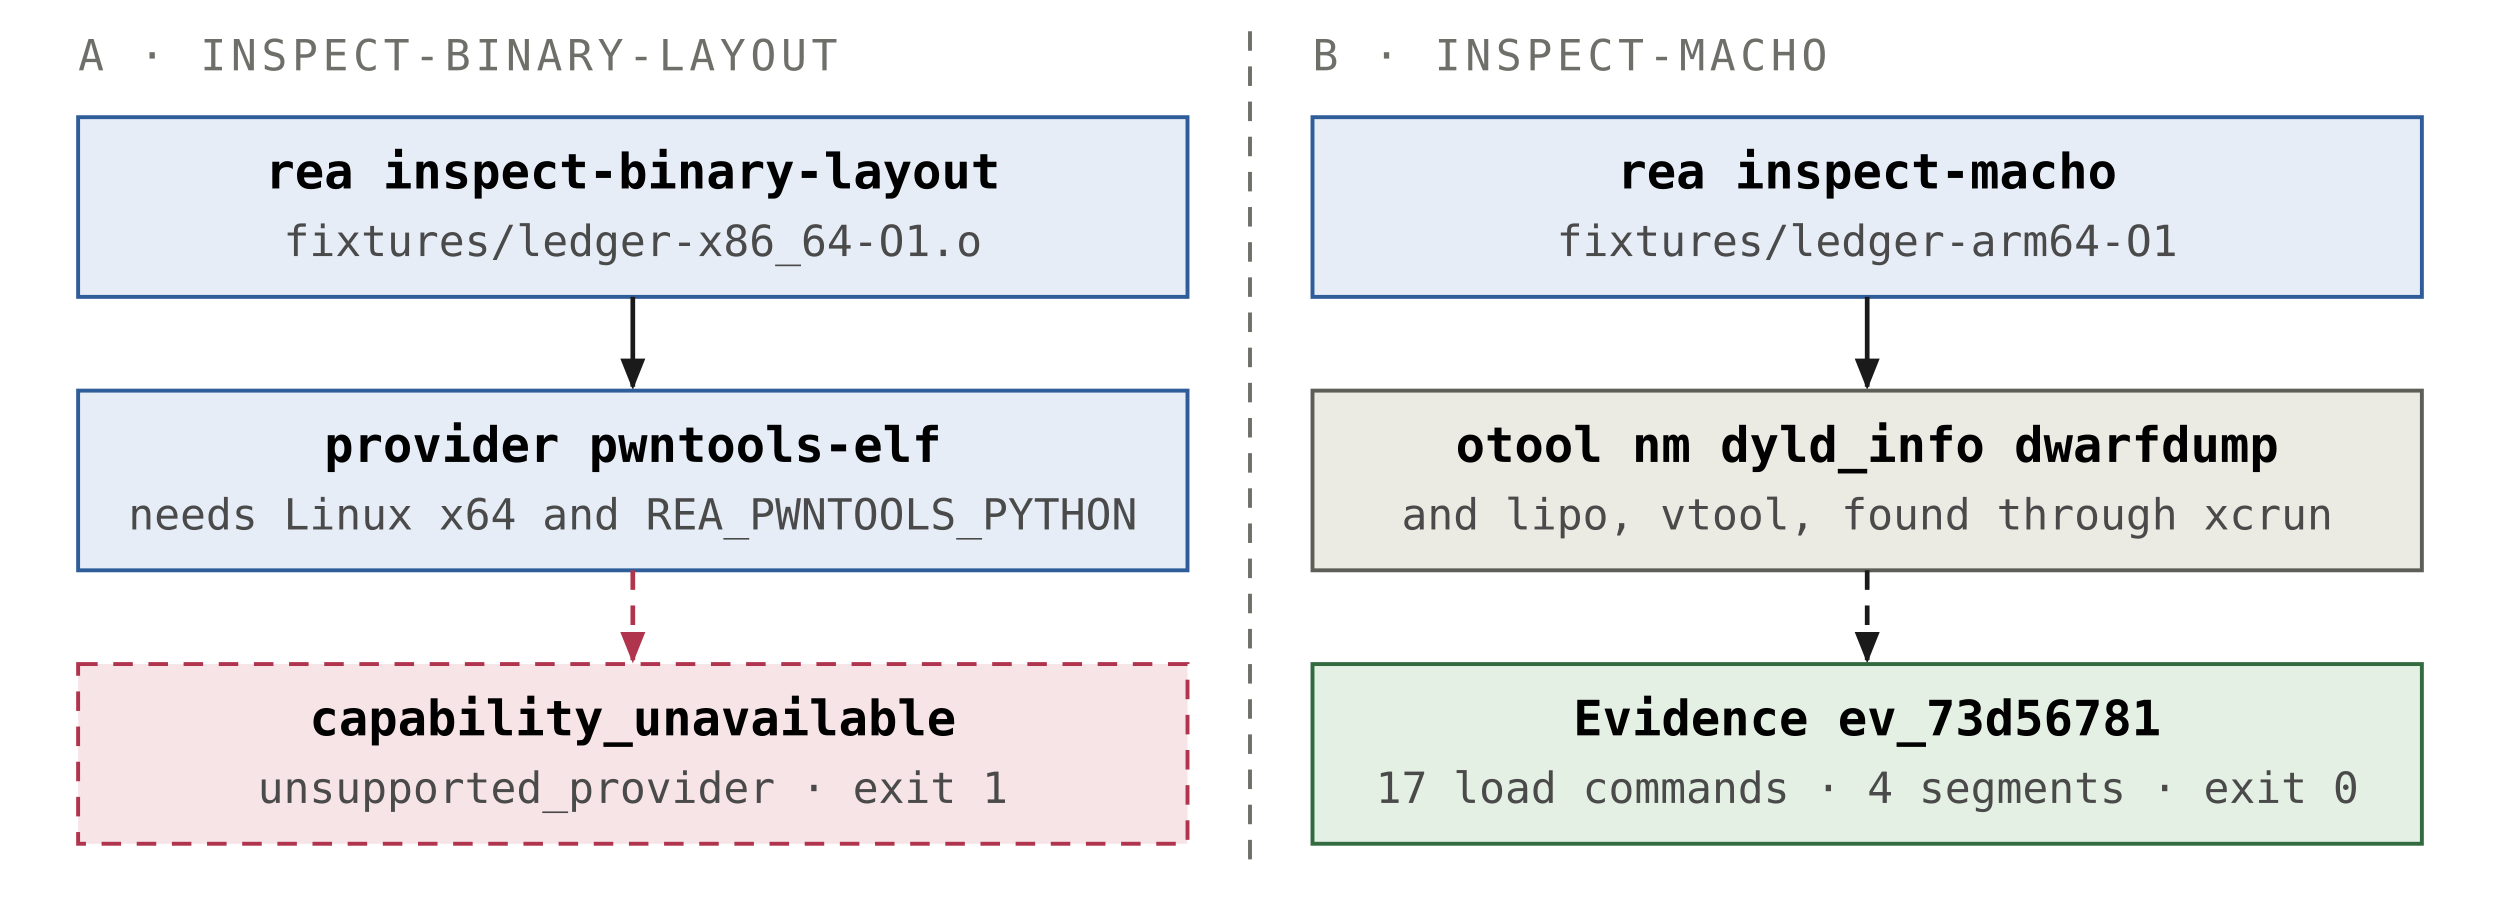
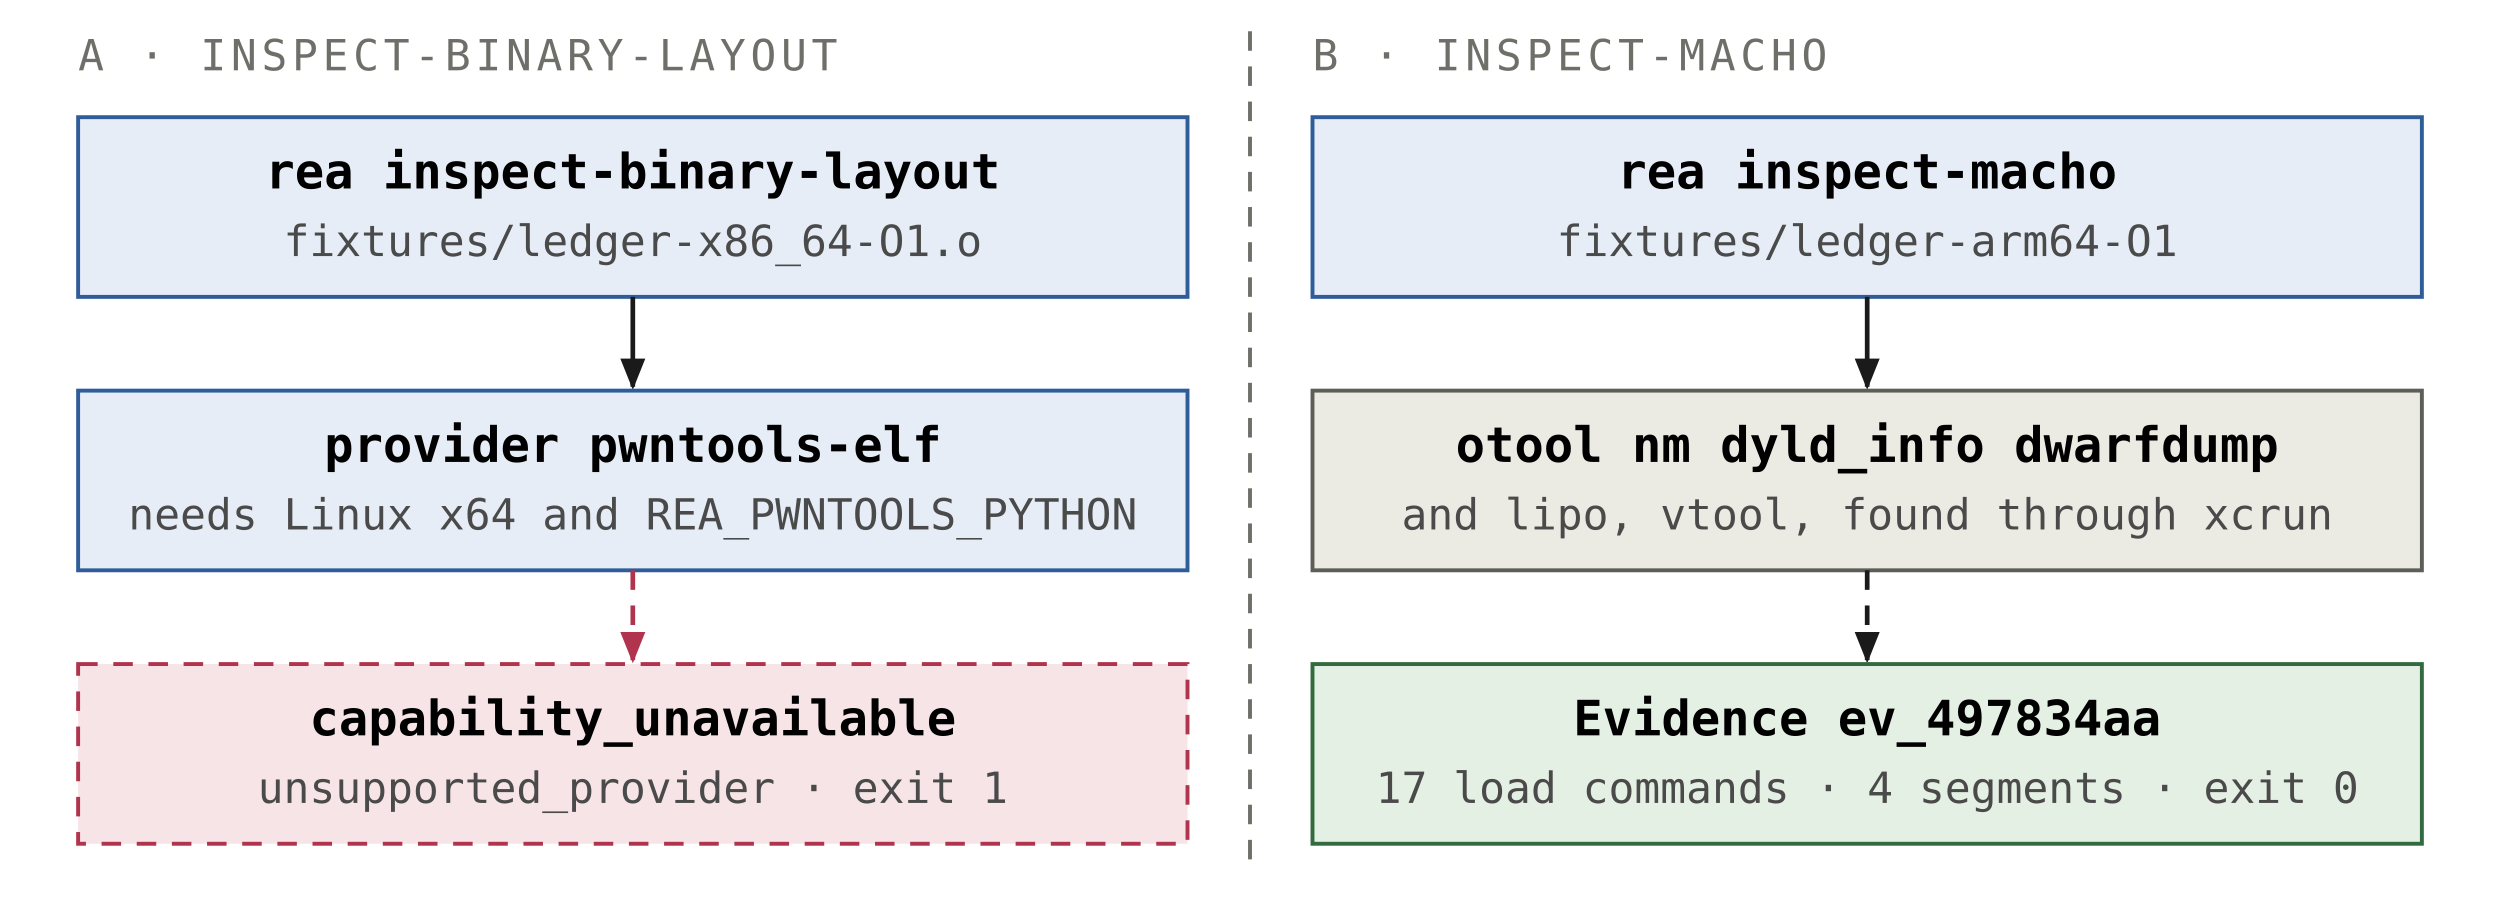
<svg xmlns="http://www.w3.org/2000/svg" viewBox="0 0 640 232" role="img" aria-labelledby="fig-3-2-title fig-3-2-desc" font-family="JetBrains Mono, ui-monospace, monospace">
  <defs>
    <marker id="fig-3-2-head-ink" viewBox="0 0 10 10" refX="9" refY="5" markerWidth="8" markerHeight="8" markerUnits="userSpaceOnUse" orient="auto-start-reverse">
      <path d="M0 1 L10 5 L0 9 z" fill="var(--m-ink, #1a1a1a)" />
    </marker>
    <marker id="fig-3-2-head-rose" viewBox="0 0 10 10" refX="9" refY="5" markerWidth="8" markerHeight="8" markerUnits="userSpaceOnUse" orient="auto-start-reverse">
      <path d="M0 1 L10 5 L0 9 z" fill="var(--m-rose-ink, #b0344d)" />
    </marker>
  </defs>
  <text x="20" y="18" font-size="11" letter-spacing="1.2" fill="var(--m-ink-mute, #6f6f6a)">A · INSPECT-BINARY-LAYOUT</text>
  <text x="336" y="18" font-size="11" letter-spacing="1.2" fill="var(--m-ink-mute, #6f6f6a)">B · INSPECT-MACHO</text>
  <line x1="320" y1="8" x2="320" y2="224" stroke="var(--m-ink-mute, #6f6f6a)" stroke-width="1" stroke-dasharray="5 4" />
  <rect x="20" y="30" width="284" height="46" fill="var(--m-blue-fill, #e6edf6)" stroke="var(--m-blue-ink, #2f5d9a)" />
  <text x="162" y="48.25" font-size="12.5" text-anchor="middle" font-weight="700">rea inspect-binary-layout</text>
  <text x="162" y="65.55" font-size="11" text-anchor="middle" class="m-serif" fill="var(--m-ink-soft, #4a4a4a)">fixtures/ledger-x86_64-O1.o</text>
  <line x1="162" y1="76" x2="162" y2="99" stroke="var(--m-ink, #1a1a1a)" stroke-width="1.2" marker-end="url(#fig-3-2-head-ink)" />
  <rect x="20" y="100" width="284" height="46" fill="var(--m-blue-fill, #e6edf6)" stroke="var(--m-blue-ink, #2f5d9a)" />
  <text x="162" y="118.25" font-size="12.5" text-anchor="middle" font-weight="700">provider pwntools-elf</text>
  <text x="162" y="135.55" font-size="11" text-anchor="middle" class="m-serif" fill="var(--m-ink-soft, #4a4a4a)">needs Linux x64 and REA_PWNTOOLS_PYTHON</text>
  <line x1="162" y1="146" x2="162" y2="169" stroke="var(--m-rose-ink, #b0344d)" stroke-width="1.2" stroke-dasharray="5 4" marker-end="url(#fig-3-2-head-rose)" />
  <rect x="20" y="170" width="284" height="46" fill="var(--m-rose-fill, #f7e4e7)" stroke="var(--m-rose-ink, #b0344d)" stroke-dasharray="5 4" />
  <text x="162" y="188.25" font-size="12.5" text-anchor="middle" font-weight="700">capability_unavailable</text>
  <text x="162" y="205.55" font-size="11" text-anchor="middle" class="m-serif" fill="var(--m-ink-soft, #4a4a4a)">unsupported_provider · exit 1</text>
  <rect x="336" y="30" width="284" height="46" fill="var(--m-blue-fill, #e6edf6)" stroke="var(--m-blue-ink, #2f5d9a)" />
  <text x="478" y="48.25" font-size="12.5" text-anchor="middle" font-weight="700">rea inspect-macho</text>
  <text x="478" y="65.55" font-size="11" text-anchor="middle" class="m-serif" fill="var(--m-ink-soft, #4a4a4a)">fixtures/ledger-arm64-O1</text>
  <line x1="478" y1="76" x2="478" y2="99" stroke="var(--m-ink, #1a1a1a)" stroke-width="1.2" marker-end="url(#fig-3-2-head-ink)" />
  <rect x="336" y="100" width="284" height="46" fill="var(--m-grey-fill, #ecebe3)" stroke="var(--m-grey-ink, #5e5e59)" />
  <text x="478" y="118.25" font-size="12.5" text-anchor="middle" font-weight="700">otool nm dyld_info dwarfdump</text>
  <text x="478" y="135.55" font-size="11" text-anchor="middle" class="m-serif" fill="var(--m-ink-soft, #4a4a4a)">and lipo, vtool, found through xcrun</text>
  <line x1="478" y1="146" x2="478" y2="169" stroke="var(--m-ink, #1a1a1a)" stroke-width="1.2" stroke-dasharray="5 4" marker-end="url(#fig-3-2-head-ink)" />
  <rect x="336" y="170" width="284" height="46" fill="var(--m-green-fill, #e5f0e4)" stroke="var(--m-green-ink, #336b40)" />
-   <text x="478" y="188.25" font-size="12.5" text-anchor="middle" font-weight="700">Evidence ev_73d56781</text>
+   <text x="478" y="188.25" font-size="12.5" text-anchor="middle" font-weight="700">Evidence ev_497834aa</text>
  <text x="478" y="205.55" font-size="11" text-anchor="middle" class="m-serif" fill="var(--m-ink-soft, #4a4a4a)">17 load commands · 4 segments · exit 0</text>
</svg>
